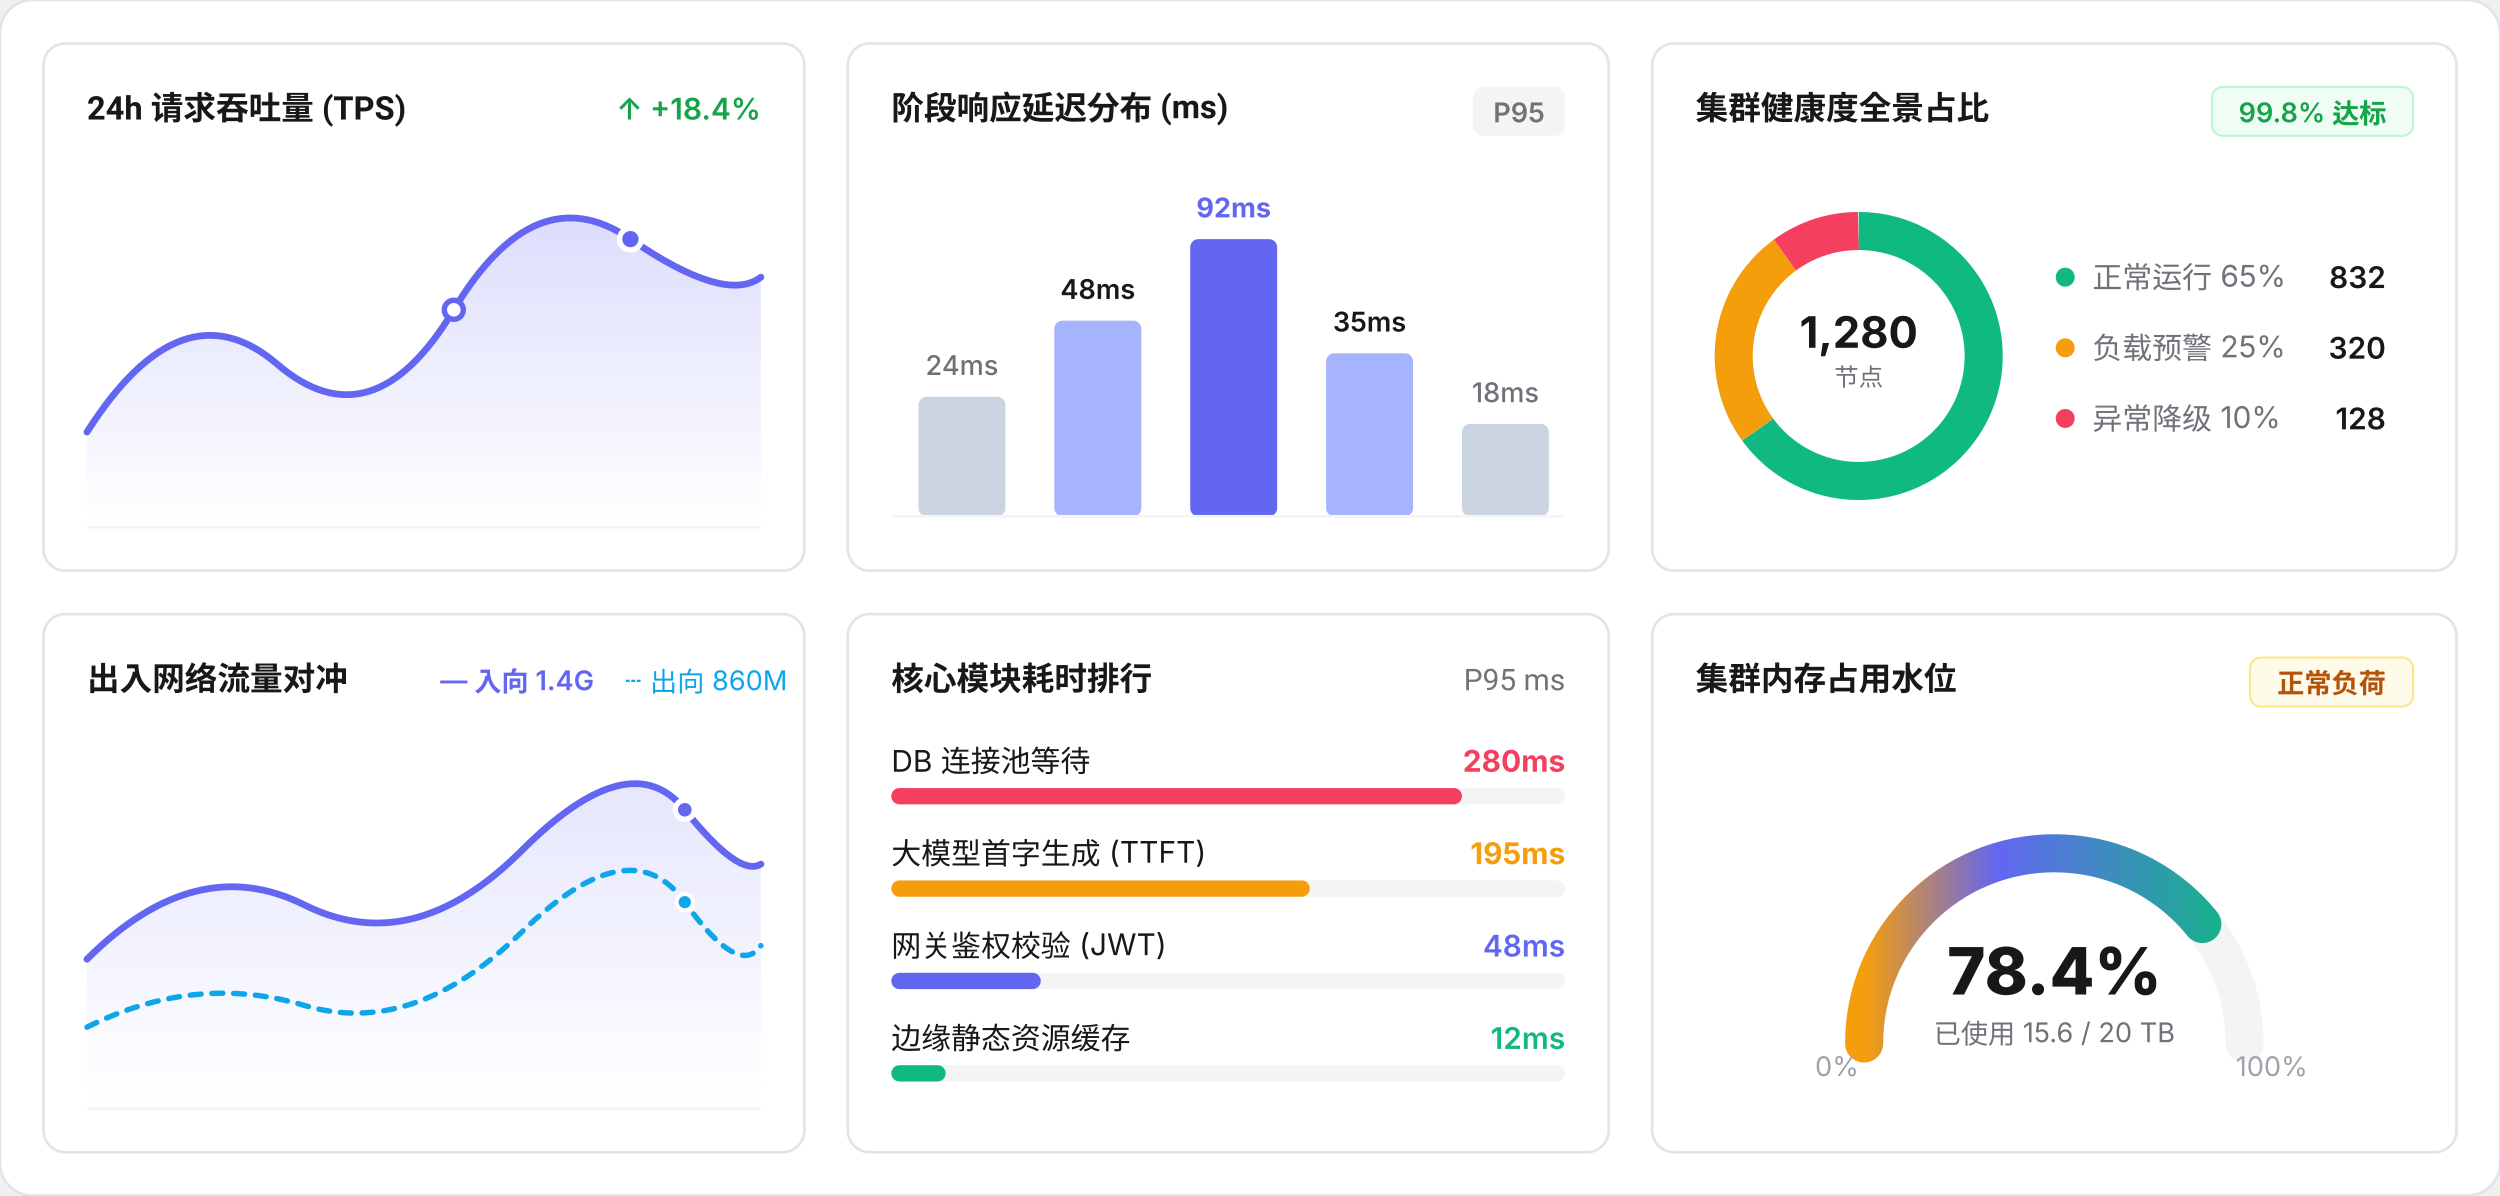
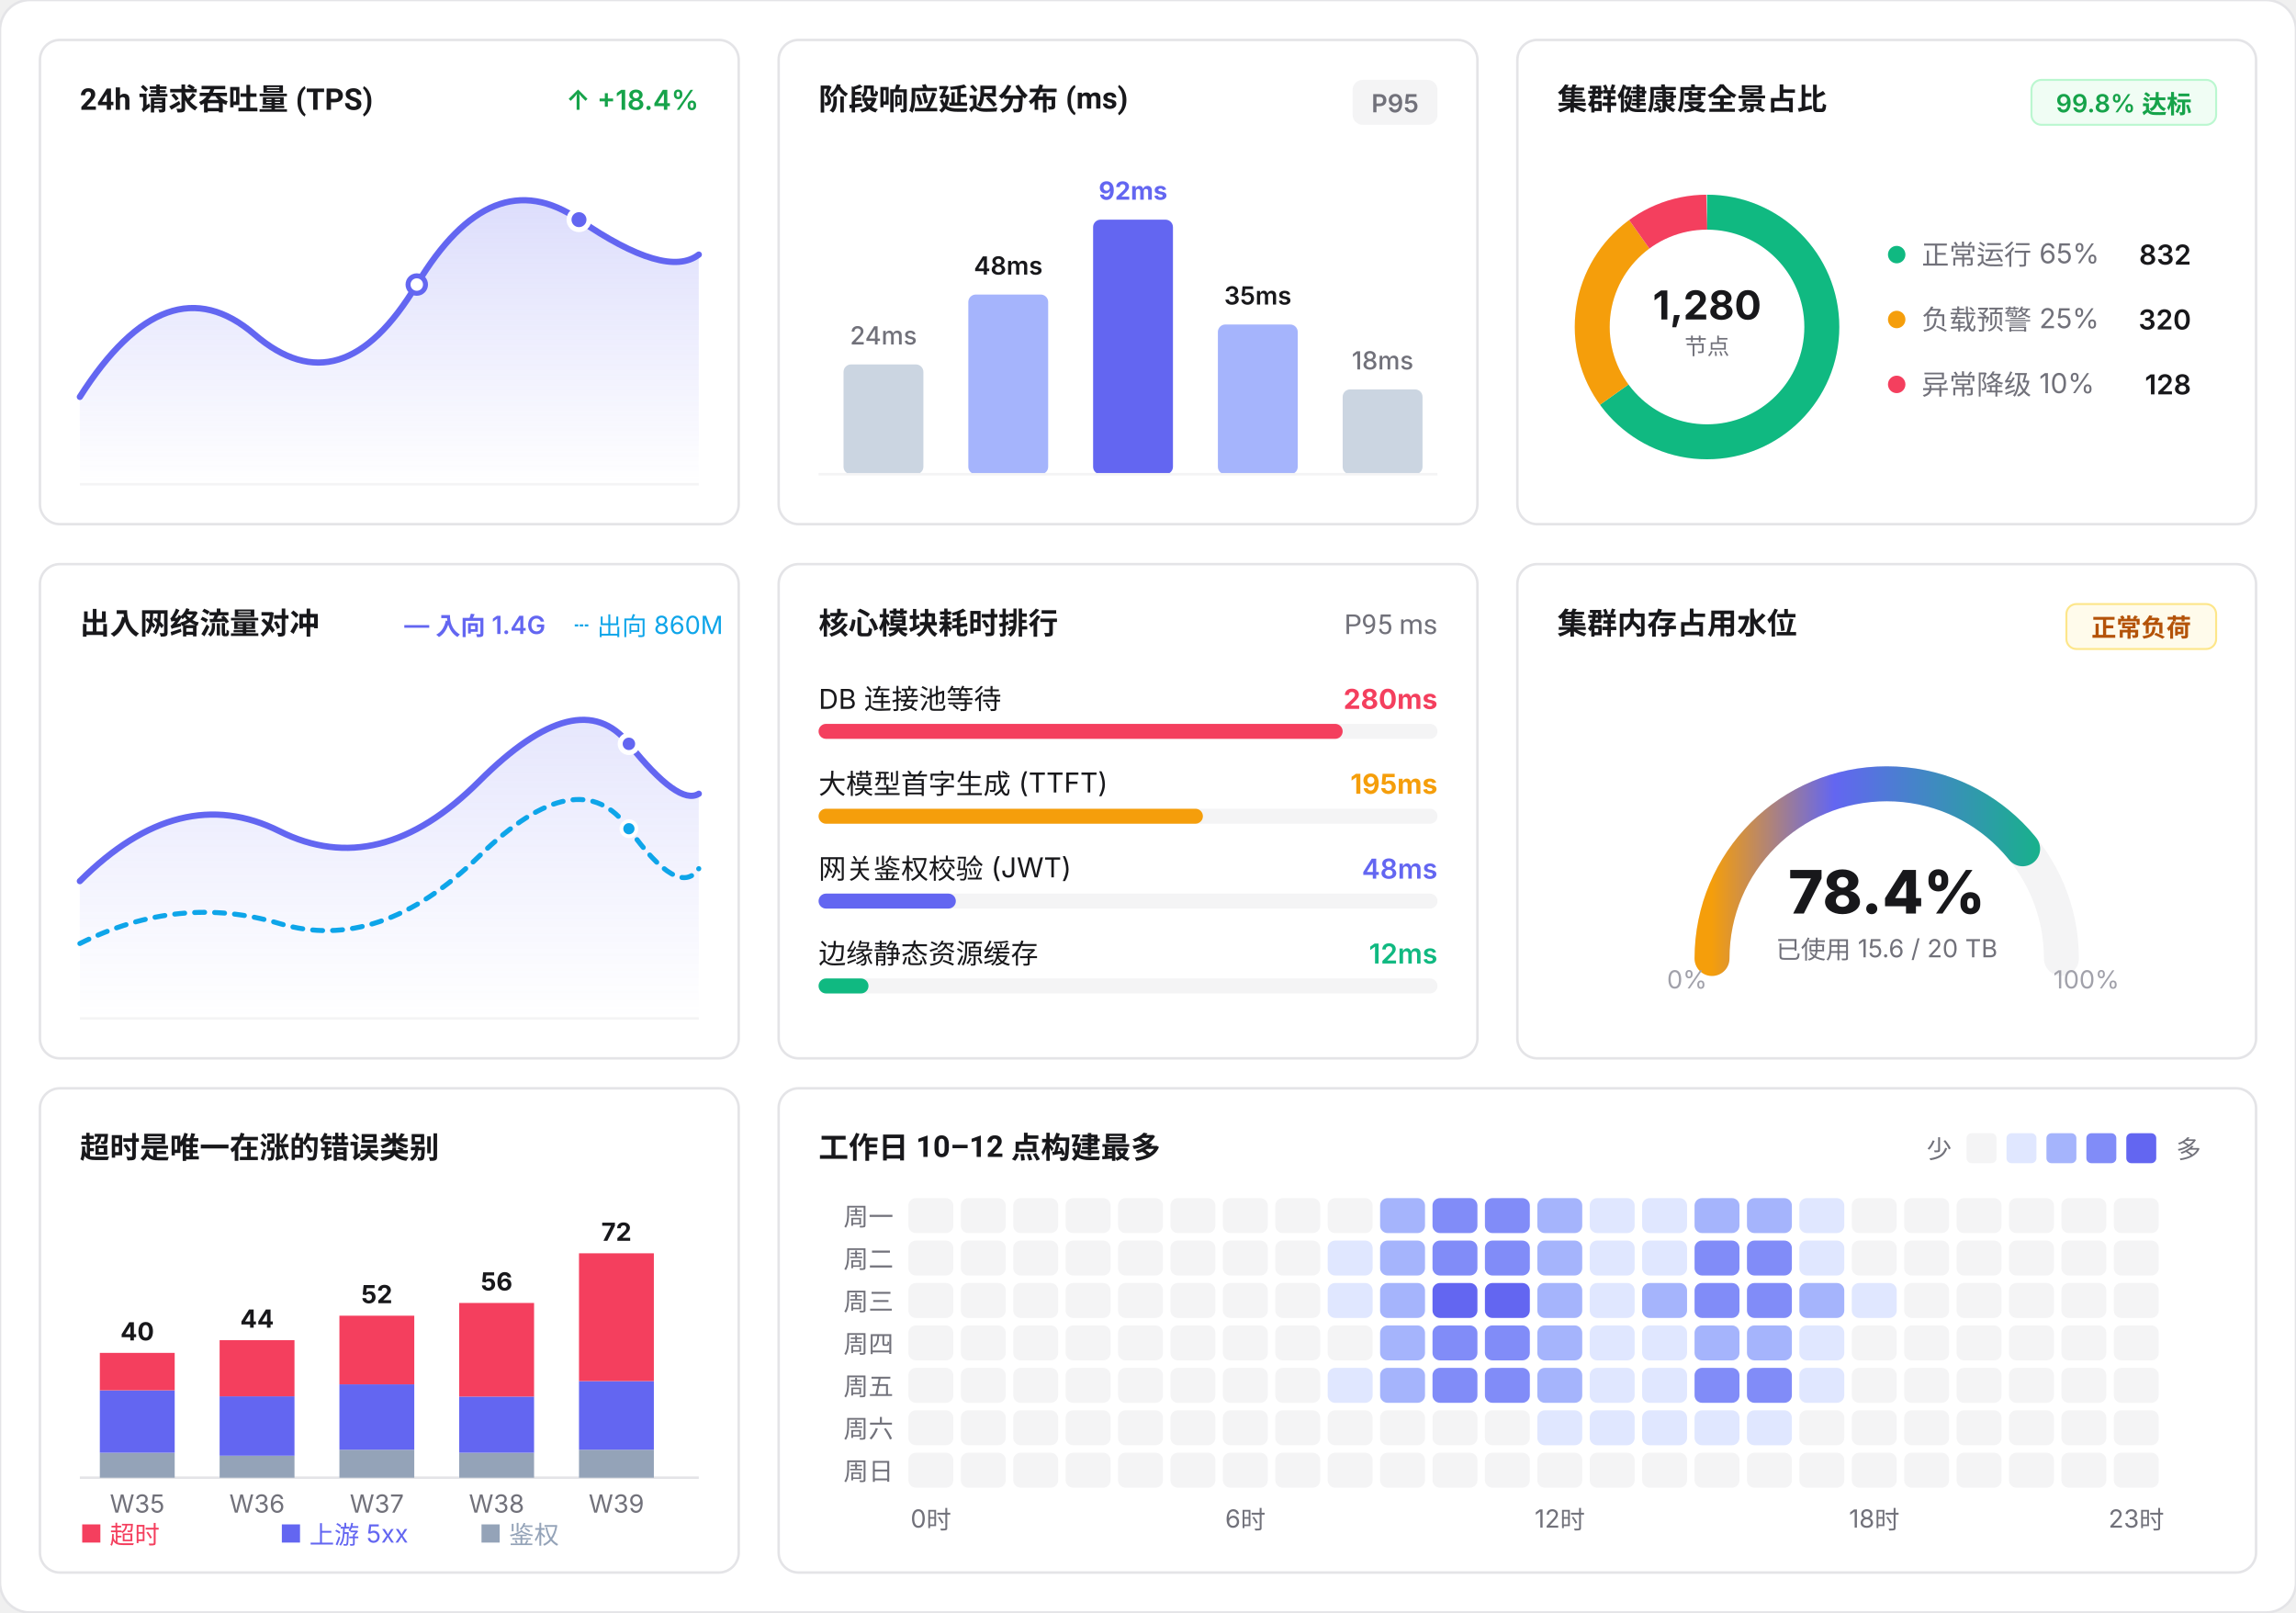
- <svg xmlns="http://www.w3.org/2000/svg" viewBox="0 0 920 440" width="100%" height="auto">
+ <svg xmlns="http://www.w3.org/2000/svg" viewBox="0 0 920 646" width="100%" height="auto">
  <defs>
    <style>
      .card-bg { fill: #ffffff; stroke: #e4e4e7; stroke-width: 1; rx: 8; }
      .text-title { font-family: -apple-system, BlinkMacSystemFont, "Segoe UI", Roboto, sans-serif; font-size: 12px; font-weight: 600; fill: #18181b; }
      .text-sub { font-family: -apple-system, BlinkMacSystemFont, "Segoe UI", Roboto, sans-serif; font-size: 11px; fill: #71717a; }
      .text-bold { font-family: -apple-system, BlinkMacSystemFont, "Segoe UI", Roboto, sans-serif; font-weight: 700; }
    </style>
    <linearGradient id="areaGradIndigoZh" x1="0%" y1="0%" x2="0%" y2="100%">
      <stop offset="0%" stop-color="#6366f1" stop-opacity="0.22" />
      <stop offset="100%" stop-color="#6366f1" stop-opacity="0.0" />
    </linearGradient>
    <linearGradient id="dualAreaGradZh" x1="0%" y1="0%" x2="0%" y2="100%">
      <stop offset="0%" stop-color="#6366f1" stop-opacity="0.16" />
      <stop offset="100%" stop-color="#6366f1" stop-opacity="0.0" />
    </linearGradient>
    <linearGradient id="gaugeGradZh" x1="0%" y1="0%" x2="100%" y2="0%">
      <stop offset="0%" stop-color="#10b981" />
      <stop offset="65%" stop-color="#6366f1" />
      <stop offset="100%" stop-color="#f59e0b" />
    </linearGradient>
  </defs>
-   <rect width="920" height="440" rx="12" fill="#ffffff" stroke="#e4e4e7" stroke-width="1" />
+   <rect width="920" height="646" rx="12" fill="#ffffff" stroke="#e4e4e7" stroke-width="1" />
  <g transform="translate(16, 16)">
    <rect width="280" height="194" class="card-bg" />
    <text x="16" y="28" class="text-title">24h 请求吞吐量 (TPS)</text>
    <text x="264" y="28" text-anchor="end" font-family="-apple-system, BlinkMacSystemFont, sans-serif" font-size="11px" font-weight="600" fill="#16a34a">↑ +18.4%</text>
    <g transform="translate(16, 48)">
      <path d="M 0 95 Q 35 40, 70 70 T 135 50 T 200 24 T 248 38 L 248 130 L 0 130 Z" fill="url(#areaGradIndigoZh)" />
      <path d="M 0 95 Q 35 40, 70 70 T 135 50 T 200 24 T 248 38" fill="none" stroke="#6366f1" stroke-width="2.5" stroke-linecap="round" />
      <circle cx="135" cy="50" r="3.5" fill="#ffffff" stroke="#6366f1" stroke-width="2" />
      <circle cx="200" cy="24" r="4" fill="#6366f1" stroke="#ffffff" stroke-width="2" />
      <line x1="0" y1="130" x2="248" y2="130" stroke="#f4f4f5" stroke-width="1" />
    </g>
  </g>
  <g transform="translate(312, 16)">
    <rect width="280" height="194" class="card-bg" />
    <text x="16" y="28" class="text-title">阶段响应延迟分布 (ms)</text>
    <rect x="230" y="16" width="34" height="18" rx="4" fill="#f4f4f5" />
    <text x="247" y="29" text-anchor="middle" font-family="-apple-system, BlinkMacSystemFont, sans-serif" font-size="10px" font-weight="600" fill="#71717a">P95</text>
    <g transform="translate(16, 54)">
      <rect x="10" y="76" width="32" height="44" rx="3" fill="#cbd5e1" />
      <text x="26" y="68" font-family="-apple-system, BlinkMacSystemFont, sans-serif" font-size="10px" font-weight="500" fill="#71717a" text-anchor="middle">24ms</text>
      <rect x="60" y="48" width="32" height="72" rx="3" fill="#a5b4fc" />
      <text x="76" y="40" font-family="-apple-system, BlinkMacSystemFont, sans-serif" font-size="10px" font-weight="600" fill="#18181b" text-anchor="middle">48ms</text>
      <rect x="110" y="18" width="32" height="102" rx="3" fill="#6366f1" />
      <text x="126" y="10" font-family="-apple-system, BlinkMacSystemFont, sans-serif" font-size="10px" font-weight="700" fill="#6366f1" text-anchor="middle">92ms</text>
      <rect x="160" y="60" width="32" height="60" rx="3" fill="#a5b4fc" />
      <text x="176" y="52" font-family="-apple-system, BlinkMacSystemFont, sans-serif" font-size="10px" font-weight="600" fill="#18181b" text-anchor="middle">35ms</text>
      <rect x="210" y="86" width="32" height="34" rx="3" fill="#cbd5e1" />
      <text x="226" y="78" font-family="-apple-system, BlinkMacSystemFont, sans-serif" font-size="10px" font-weight="500" fill="#71717a" text-anchor="middle">18ms</text>
      <line x1="0" y1="120" x2="248" y2="120" stroke="#f4f4f5" stroke-width="1" />
    </g>
  </g>
  <g transform="translate(608, 16)">
    <rect width="296" height="194" class="card-bg" />
    <text x="16" y="28" class="text-title">集群健康度全景占比</text>
    <rect x="206" y="16" width="74" height="18" rx="4" fill="#f0fdf4" stroke="#bbf7d0" stroke-width="0.8" />
    <text x="243" y="29" text-anchor="middle" font-family="-apple-system, BlinkMacSystemFont, sans-serif" font-size="10px" font-weight="600" fill="#16a34a">99.8% 达标</text>
    <g transform="translate(16, 50)">
      <circle cx="60" cy="65" r="46" fill="none" stroke="#f4f4f5" stroke-width="14" />
      <circle cx="60" cy="65" r="46" fill="none" stroke="#10b981" stroke-width="14" stroke-dasharray="187.8 289" stroke-dashoffset="0" transform="rotate(-90 60 65)" />
      <circle cx="60" cy="65" r="46" fill="none" stroke="#f59e0b" stroke-width="14" stroke-dasharray="72.2 289" stroke-dashoffset="-187.8" transform="rotate(-90 60 65)" />
      <circle cx="60" cy="65" r="46" fill="none" stroke="#f43f5e" stroke-width="14" stroke-dasharray="28.9 289" stroke-dashoffset="-260" transform="rotate(-90 60 65)" />
      <text x="60" y="62" text-anchor="middle" font-family="-apple-system, BlinkMacSystemFont, sans-serif" font-size="16px" font-weight="700" fill="#18181b">1,280</text>
      <text x="60" y="76" text-anchor="middle" font-family="-apple-system, BlinkMacSystemFont, sans-serif" font-size="9px" fill="#71717a">节点</text>
      <g transform="translate(130, 24)" font-family="-apple-system, BlinkMacSystemFont, sans-serif" font-size="11px">
        <circle cx="6" cy="12" r="3.5" fill="#10b981" />
        <text x="16" y="16" fill="#71717a">正常运行 65%</text>
        <text x="124" y="16" text-anchor="end" font-weight="600" fill="#18181b">832</text>
        <circle cx="6" cy="38" r="3.5" fill="#f59e0b" />
        <text x="16" y="42" fill="#71717a">负载预警 25%</text>
        <text x="124" y="42" text-anchor="end" font-weight="600" fill="#18181b">320</text>
        <circle cx="6" cy="64" r="3.5" fill="#f43f5e" />
        <text x="16" y="68" fill="#71717a">异常降级 10%</text>
        <text x="124" y="68" text-anchor="end" font-weight="600" fill="#18181b">128</text>
      </g>
    </g>
  </g>
  <g transform="translate(16, 226)">
    <rect width="280" height="198" class="card-bg" />
    <text x="16" y="28" class="text-title">出入网络流量对冲</text>
    <g transform="translate(146, 20)" font-family="-apple-system, BlinkMacSystemFont, sans-serif" font-size="10px">
      <text x="0" y="8" fill="#6366f1" font-weight="600">— 入向 1.4G</text>
      <text x="68" y="8" fill="#0ea5e9">┄ 出向 860M</text>
    </g>
    <g transform="translate(16, 52)">
      <path d="M 0 75 Q 40 35, 80 55 T 160 35 T 220 20 T 248 40 L 248 130 L 0 130 Z" fill="url(#dualAreaGradZh)" />
      <path d="M 0 75 Q 40 35, 80 55 T 160 35 T 220 20 T 248 40" fill="none" stroke="#6366f1" stroke-width="2.5" stroke-linecap="round" />
      <path d="M 0 100 Q 40 80, 80 92 T 160 65 T 220 54 T 248 70" fill="none" stroke="#0ea5e9" stroke-width="2" stroke-dasharray="4 4" stroke-linecap="round" />
      <circle cx="220" cy="20" r="3.5" fill="#6366f1" stroke="#ffffff" stroke-width="2" />
      <circle cx="220" cy="54" r="3" fill="#0ea5e9" stroke="#ffffff" stroke-width="1.5" />
      <line x1="0" y1="130" x2="248" y2="130" stroke="#f4f4f5" stroke-width="1" />
    </g>
  </g>
  <g transform="translate(312, 226)">
    <rect width="280" height="198" class="card-bg" />
    <text x="16" y="28" class="text-title">核心模块耗时排行</text>
    <text x="264" y="28" text-anchor="end" class="text-sub" font-size="10px">P95 ms</text>
    <g transform="translate(16, 44)" font-family="-apple-system, BlinkMacSystemFont, sans-serif" font-size="11px">
      <text x="0" y="14" fill="#18181b">DB 连接池等待</text>
      <text x="248" y="14" text-anchor="end" font-weight="700" fill="#f43f5e">280ms</text>
      <rect x="0" y="20" width="248" height="6" rx="3" fill="#f4f4f5" />
      <rect x="0" y="20" width="210" height="6" rx="3" fill="#f43f5e" />
      <text x="0" y="48" fill="#18181b">大模型首字生成 (TTFT)</text>
      <text x="248" y="48" text-anchor="end" font-weight="700" fill="#f59e0b">195ms</text>
      <rect x="0" y="54" width="248" height="6" rx="3" fill="#f4f4f5" />
      <rect x="0" y="54" width="154" height="6" rx="3" fill="#f59e0b" />
      <text x="0" y="82" fill="#18181b">网关鉴权校验 (JWT)</text>
      <text x="248" y="82" text-anchor="end" font-weight="600" fill="#6366f1">48ms</text>
      <rect x="0" y="88" width="248" height="6" rx="3" fill="#f4f4f5" />
      <rect x="0" y="88" width="55" height="6" rx="3" fill="#6366f1" />
      <text x="0" y="116" fill="#18181b">边缘静态资源缓存</text>
      <text x="248" y="116" text-anchor="end" font-weight="600" fill="#10b981">12ms</text>
      <rect x="0" y="122" width="248" height="6" rx="3" fill="#f4f4f5" />
      <rect x="0" y="122" width="20" height="6" rx="3" fill="#10b981" />
    </g>
  </g>
  <g transform="translate(608, 226)">
    <rect width="296" height="198" class="card-bg" />
    <text x="16" y="28" class="text-title">集群内存占用水位</text>
    <rect x="220" y="16" width="60" height="18" rx="4" fill="#fffbeb" stroke="#fde68a" stroke-width="0.8" />
    <text x="250" y="29" text-anchor="middle" font-family="-apple-system, BlinkMacSystemFont, sans-serif" font-size="10px" font-weight="600" fill="#b45309">正常负荷</text>
    <g transform="translate(28, 48)">
      <circle cx="120" cy="110" r="70" fill="none" stroke="#f4f4f5" stroke-width="14" stroke-dasharray="219.9 440" stroke-dashoffset="0" transform="rotate(-180 120 110)" stroke-linecap="round" />
      <circle cx="120" cy="110" r="70" fill="none" stroke="url(#gaugeGradZh)" stroke-width="14" stroke-dasharray="172.4 440" stroke-dashoffset="0" transform="rotate(-180 120 110)" stroke-linecap="round" />
      <text x="120" y="92" text-anchor="middle" font-family="-apple-system, BlinkMacSystemFont, sans-serif" font-size="24px" font-weight="800" fill="#18181b">78.4%</text>
      <text x="120" y="110" text-anchor="middle" font-family="-apple-system, BlinkMacSystemFont, sans-serif" font-size="10px" fill="#71717a">已使用 15.6 / 20 TB</text>
      <text x="40" y="122" font-family="-apple-system, BlinkMacSystemFont, sans-serif" font-size="10px" fill="#a1a1aa" text-anchor="middle">0%</text>
      <text x="200" y="122" font-family="-apple-system, BlinkMacSystemFont, sans-serif" font-size="10px" fill="#a1a1aa" text-anchor="middle">100%</text>
    </g>
  </g>
+   <g transform="translate(16, 436)">
+     <rect width="280" height="194" class="card-bg" />
+     <text x="16" y="28" class="text-title">超时是唯一在涨的错误类别</text>
+     <g transform="translate(16, 44)">
+       <line x1="0" y1="112" x2="248" y2="112" stroke="#e4e4e7" stroke-width="1" />
+       <rect x="8" y="102.0" width="30" height="10.0" fill="#94a3b8" />
+       <rect x="8" y="77.0" width="30" height="25.0" fill="#6366f1" />
+       <rect x="8" y="62.0" width="30" height="15.0" fill="#f43f5e" />
+       <text x="23" y="57.0" text-anchor="middle" font-family="-apple-system, BlinkMacSystemFont, sans-serif" font-size="10px" font-weight="700" fill="#18181b">40</text>
+       <text x="23" y="126" text-anchor="middle" font-family="-apple-system, BlinkMacSystemFont, sans-serif" font-size="10px" fill="#71717a">W35</text>
+       <rect x="56" y="103.2" width="30" height="8.8" fill="#94a3b8" />
+       <rect x="56" y="79.4" width="30" height="23.8" fill="#6366f1" />
+       <rect x="56" y="56.9" width="30" height="22.5" fill="#f43f5e" />
+       <text x="71" y="51.9" text-anchor="middle" font-family="-apple-system, BlinkMacSystemFont, sans-serif" font-size="10px" font-weight="700" fill="#18181b">44</text>
+       <text x="71" y="126" text-anchor="middle" font-family="-apple-system, BlinkMacSystemFont, sans-serif" font-size="10px" fill="#71717a">W36</text>
+       <rect x="104" y="100.8" width="30" height="11.2" fill="#94a3b8" />
+       <rect x="104" y="74.6" width="30" height="26.2" fill="#6366f1" />
+       <rect x="104" y="47.1" width="30" height="27.5" fill="#f43f5e" />
+       <text x="119" y="42.1" text-anchor="middle" font-family="-apple-system, BlinkMacSystemFont, sans-serif" font-size="10px" font-weight="700" fill="#18181b">52</text>
+       <text x="119" y="126" text-anchor="middle" font-family="-apple-system, BlinkMacSystemFont, sans-serif" font-size="10px" fill="#71717a">W37</text>
+       <rect x="152" y="102.0" width="30" height="10.0" fill="#94a3b8" />
+       <rect x="152" y="79.5" width="30" height="22.5" fill="#6366f1" />
+       <rect x="152" y="42.0" width="30" height="37.5" fill="#f43f5e" />
+       <text x="167" y="37.0" text-anchor="middle" font-family="-apple-system, BlinkMacSystemFont, sans-serif" font-size="10px" font-weight="700" fill="#18181b">56</text>
+       <text x="167" y="126" text-anchor="middle" font-family="-apple-system, BlinkMacSystemFont, sans-serif" font-size="10px" fill="#71717a">W38</text>
+       <rect x="200" y="100.8" width="30" height="11.2" fill="#94a3b8" />
+       <rect x="200" y="73.3" width="30" height="27.5" fill="#6366f1" />
+       <rect x="200" y="22.1" width="30" height="51.2" fill="#f43f5e" />
+       <text x="215" y="17.1" text-anchor="middle" font-family="-apple-system, BlinkMacSystemFont, sans-serif" font-size="10px" font-weight="700" fill="#18181b">72</text>
+       <text x="215" y="126" text-anchor="middle" font-family="-apple-system, BlinkMacSystemFont, sans-serif" font-size="10px" fill="#71717a">W39</text>
+     </g>
+     <text x="16" y="182" font-family="-apple-system, BlinkMacSystemFont, sans-serif" font-size="10px" fill="#f43f5e">■ 超时</text>
+     <text x="96" y="182" font-family="-apple-system, BlinkMacSystemFont, sans-serif" font-size="10px" fill="#6366f1">■ 上游 5xx</text>
+     <text x="176" y="182" font-family="-apple-system, BlinkMacSystemFont, sans-serif" font-size="10px" fill="#94a3b8">■ 鉴权</text>
+   </g>
+   <g transform="translate(312, 436)">
+     <rect width="592" height="194" class="card-bg" />
+     <text x="16" y="28" class="text-title">工作日 10–12 点构建最多</text>
+     <g transform="translate(16, 44)">
+       <text x="30" y="11" text-anchor="end" font-family="-apple-system, BlinkMacSystemFont, sans-serif" font-size="10px" fill="#71717a">周一</text>
+       <rect x="36" y="0" width="18" height="14" rx="3" fill="#f4f4f5" />
+       <rect x="57" y="0" width="18" height="14" rx="3" fill="#f4f4f5" />
+       <rect x="78" y="0" width="18" height="14" rx="3" fill="#f4f4f5" />
+       <rect x="99" y="0" width="18" height="14" rx="3" fill="#f4f4f5" />
+       <rect x="120" y="0" width="18" height="14" rx="3" fill="#f4f4f5" />
+       <rect x="141" y="0" width="18" height="14" rx="3" fill="#f4f4f5" />
+       <rect x="162" y="0" width="18" height="14" rx="3" fill="#f4f4f5" />
+       <rect x="183" y="0" width="18" height="14" rx="3" fill="#f4f4f5" />
+       <rect x="204" y="0" width="18" height="14" rx="3" fill="#f4f4f5" />
+       <rect x="225" y="0" width="18" height="14" rx="3" fill="#a5b4fc" />
+       <rect x="246" y="0" width="18" height="14" rx="3" fill="#818cf8" />
+       <rect x="267" y="0" width="18" height="14" rx="3" fill="#818cf8" />
+       <rect x="288" y="0" width="18" height="14" rx="3" fill="#a5b4fc" />
+       <rect x="309" y="0" width="18" height="14" rx="3" fill="#e0e7ff" />
+       <rect x="330" y="0" width="18" height="14" rx="3" fill="#e0e7ff" />
+       <rect x="351" y="0" width="18" height="14" rx="3" fill="#a5b4fc" />
+       <rect x="372" y="0" width="18" height="14" rx="3" fill="#a5b4fc" />
+       <rect x="393" y="0" width="18" height="14" rx="3" fill="#e0e7ff" />
+       <rect x="414" y="0" width="18" height="14" rx="3" fill="#f4f4f5" />
+       <rect x="435" y="0" width="18" height="14" rx="3" fill="#f4f4f5" />
+       <rect x="456" y="0" width="18" height="14" rx="3" fill="#f4f4f5" />
+       <rect x="477" y="0" width="18" height="14" rx="3" fill="#f4f4f5" />
+       <rect x="498" y="0" width="18" height="14" rx="3" fill="#f4f4f5" />
+       <rect x="519" y="0" width="18" height="14" rx="3" fill="#f4f4f5" />
+       <text x="30" y="28" text-anchor="end" font-family="-apple-system, BlinkMacSystemFont, sans-serif" font-size="10px" fill="#71717a">周二</text>
+       <rect x="36" y="17" width="18" height="14" rx="3" fill="#f4f4f5" />
+       <rect x="57" y="17" width="18" height="14" rx="3" fill="#f4f4f5" />
+       <rect x="78" y="17" width="18" height="14" rx="3" fill="#f4f4f5" />
+       <rect x="99" y="17" width="18" height="14" rx="3" fill="#f4f4f5" />
+       <rect x="120" y="17" width="18" height="14" rx="3" fill="#f4f4f5" />
+       <rect x="141" y="17" width="18" height="14" rx="3" fill="#f4f4f5" />
+       <rect x="162" y="17" width="18" height="14" rx="3" fill="#f4f4f5" />
+       <rect x="183" y="17" width="18" height="14" rx="3" fill="#f4f4f5" />
+       <rect x="204" y="17" width="18" height="14" rx="3" fill="#e0e7ff" />
+       <rect x="225" y="17" width="18" height="14" rx="3" fill="#a5b4fc" />
+       <rect x="246" y="17" width="18" height="14" rx="3" fill="#818cf8" />
+       <rect x="267" y="17" width="18" height="14" rx="3" fill="#818cf8" />
+       <rect x="288" y="17" width="18" height="14" rx="3" fill="#a5b4fc" />
+       <rect x="309" y="17" width="18" height="14" rx="3" fill="#e0e7ff" />
+       <rect x="330" y="17" width="18" height="14" rx="3" fill="#e0e7ff" />
+       <rect x="351" y="17" width="18" height="14" rx="3" fill="#818cf8" />
+       <rect x="372" y="17" width="18" height="14" rx="3" fill="#818cf8" />
+       <rect x="393" y="17" width="18" height="14" rx="3" fill="#e0e7ff" />
+       <rect x="414" y="17" width="18" height="14" rx="3" fill="#f4f4f5" />
+       <rect x="435" y="17" width="18" height="14" rx="3" fill="#f4f4f5" />
+       <rect x="456" y="17" width="18" height="14" rx="3" fill="#f4f4f5" />
+       <rect x="477" y="17" width="18" height="14" rx="3" fill="#f4f4f5" />
+       <rect x="498" y="17" width="18" height="14" rx="3" fill="#f4f4f5" />
+       <rect x="519" y="17" width="18" height="14" rx="3" fill="#f4f4f5" />
+       <text x="30" y="45" text-anchor="end" font-family="-apple-system, BlinkMacSystemFont, sans-serif" font-size="10px" fill="#71717a">周三</text>
+       <rect x="36" y="34" width="18" height="14" rx="3" fill="#f4f4f5" />
+       <rect x="57" y="34" width="18" height="14" rx="3" fill="#f4f4f5" />
+       <rect x="78" y="34" width="18" height="14" rx="3" fill="#f4f4f5" />
+       <rect x="99" y="34" width="18" height="14" rx="3" fill="#f4f4f5" />
+       <rect x="120" y="34" width="18" height="14" rx="3" fill="#f4f4f5" />
+       <rect x="141" y="34" width="18" height="14" rx="3" fill="#f4f4f5" />
+       <rect x="162" y="34" width="18" height="14" rx="3" fill="#f4f4f5" />
+       <rect x="183" y="34" width="18" height="14" rx="3" fill="#f4f4f5" />
+       <rect x="204" y="34" width="18" height="14" rx="3" fill="#e0e7ff" />
+       <rect x="225" y="34" width="18" height="14" rx="3" fill="#a5b4fc" />
+       <rect x="246" y="34" width="18" height="14" rx="3" fill="#6366f1" />
+       <rect x="267" y="34" width="18" height="14" rx="3" fill="#6366f1" />
+       <rect x="288" y="34" width="18" height="14" rx="3" fill="#a5b4fc" />
+       <rect x="309" y="34" width="18" height="14" rx="3" fill="#e0e7ff" />
+       <rect x="330" y="34" width="18" height="14" rx="3" fill="#a5b4fc" />
+       <rect x="351" y="34" width="18" height="14" rx="3" fill="#818cf8" />
+       <rect x="372" y="34" width="18" height="14" rx="3" fill="#818cf8" />
+       <rect x="393" y="34" width="18" height="14" rx="3" fill="#a5b4fc" />
+       <rect x="414" y="34" width="18" height="14" rx="3" fill="#e0e7ff" />
+       <rect x="435" y="34" width="18" height="14" rx="3" fill="#f4f4f5" />
+       <rect x="456" y="34" width="18" height="14" rx="3" fill="#f4f4f5" />
+       <rect x="477" y="34" width="18" height="14" rx="3" fill="#f4f4f5" />
+       <rect x="498" y="34" width="18" height="14" rx="3" fill="#f4f4f5" />
+       <rect x="519" y="34" width="18" height="14" rx="3" fill="#f4f4f5" />
+       <text x="30" y="62" text-anchor="end" font-family="-apple-system, BlinkMacSystemFont, sans-serif" font-size="10px" fill="#71717a">周四</text>
+       <rect x="36" y="51" width="18" height="14" rx="3" fill="#f4f4f5" />
+       <rect x="57" y="51" width="18" height="14" rx="3" fill="#f4f4f5" />
+       <rect x="78" y="51" width="18" height="14" rx="3" fill="#f4f4f5" />
+       <rect x="99" y="51" width="18" height="14" rx="3" fill="#f4f4f5" />
+       <rect x="120" y="51" width="18" height="14" rx="3" fill="#f4f4f5" />
+       <rect x="141" y="51" width="18" height="14" rx="3" fill="#f4f4f5" />
+       <rect x="162" y="51" width="18" height="14" rx="3" fill="#f4f4f5" />
+       <rect x="183" y="51" width="18" height="14" rx="3" fill="#f4f4f5" />
+       <rect x="204" y="51" width="18" height="14" rx="3" fill="#f4f4f5" />
+       <rect x="225" y="51" width="18" height="14" rx="3" fill="#a5b4fc" />
+       <rect x="246" y="51" width="18" height="14" rx="3" fill="#818cf8" />
+       <rect x="267" y="51" width="18" height="14" rx="3" fill="#818cf8" />
+       <rect x="288" y="51" width="18" height="14" rx="3" fill="#a5b4fc" />
+       <rect x="309" y="51" width="18" height="14" rx="3" fill="#e0e7ff" />
+       <rect x="330" y="51" width="18" height="14" rx="3" fill="#e0e7ff" />
+       <rect x="351" y="51" width="18" height="14" rx="3" fill="#a5b4fc" />
+       <rect x="372" y="51" width="18" height="14" rx="3" fill="#a5b4fc" />
+       <rect x="393" y="51" width="18" height="14" rx="3" fill="#e0e7ff" />
+       <rect x="414" y="51" width="18" height="14" rx="3" fill="#f4f4f5" />
+       <rect x="435" y="51" width="18" height="14" rx="3" fill="#f4f4f5" />
+       <rect x="456" y="51" width="18" height="14" rx="3" fill="#f4f4f5" />
+       <rect x="477" y="51" width="18" height="14" rx="3" fill="#f4f4f5" />
+       <rect x="498" y="51" width="18" height="14" rx="3" fill="#f4f4f5" />
+       <rect x="519" y="51" width="18" height="14" rx="3" fill="#f4f4f5" />
+       <text x="30" y="79" text-anchor="end" font-family="-apple-system, BlinkMacSystemFont, sans-serif" font-size="10px" fill="#71717a">周五</text>
+       <rect x="36" y="68" width="18" height="14" rx="3" fill="#f4f4f5" />
+       <rect x="57" y="68" width="18" height="14" rx="3" fill="#f4f4f5" />
+       <rect x="78" y="68" width="18" height="14" rx="3" fill="#f4f4f5" />
+       <rect x="99" y="68" width="18" height="14" rx="3" fill="#f4f4f5" />
+       <rect x="120" y="68" width="18" height="14" rx="3" fill="#f4f4f5" />
+       <rect x="141" y="68" width="18" height="14" rx="3" fill="#f4f4f5" />
+       <rect x="162" y="68" width="18" height="14" rx="3" fill="#f4f4f5" />
+       <rect x="183" y="68" width="18" height="14" rx="3" fill="#f4f4f5" />
+       <rect x="204" y="68" width="18" height="14" rx="3" fill="#e0e7ff" />
+       <rect x="225" y="68" width="18" height="14" rx="3" fill="#a5b4fc" />
+       <rect x="246" y="68" width="18" height="14" rx="3" fill="#818cf8" />
+       <rect x="267" y="68" width="18" height="14" rx="3" fill="#818cf8" />
+       <rect x="288" y="68" width="18" height="14" rx="3" fill="#a5b4fc" />
+       <rect x="309" y="68" width="18" height="14" rx="3" fill="#e0e7ff" />
+       <rect x="330" y="68" width="18" height="14" rx="3" fill="#e0e7ff" />
+       <rect x="351" y="68" width="18" height="14" rx="3" fill="#818cf8" />
+       <rect x="372" y="68" width="18" height="14" rx="3" fill="#818cf8" />
+       <rect x="393" y="68" width="18" height="14" rx="3" fill="#e0e7ff" />
+       <rect x="414" y="68" width="18" height="14" rx="3" fill="#f4f4f5" />
+       <rect x="435" y="68" width="18" height="14" rx="3" fill="#f4f4f5" />
+       <rect x="456" y="68" width="18" height="14" rx="3" fill="#f4f4f5" />
+       <rect x="477" y="68" width="18" height="14" rx="3" fill="#f4f4f5" />
+       <rect x="498" y="68" width="18" height="14" rx="3" fill="#f4f4f5" />
+       <rect x="519" y="68" width="18" height="14" rx="3" fill="#f4f4f5" />
+       <text x="30" y="96" text-anchor="end" font-family="-apple-system, BlinkMacSystemFont, sans-serif" font-size="10px" fill="#71717a">周六</text>
+       <rect x="36" y="85" width="18" height="14" rx="3" fill="#f4f4f5" />
+       <rect x="57" y="85" width="18" height="14" rx="3" fill="#f4f4f5" />
+       <rect x="78" y="85" width="18" height="14" rx="3" fill="#f4f4f5" />
+       <rect x="99" y="85" width="18" height="14" rx="3" fill="#f4f4f5" />
+       <rect x="120" y="85" width="18" height="14" rx="3" fill="#f4f4f5" />
+       <rect x="141" y="85" width="18" height="14" rx="3" fill="#f4f4f5" />
+       <rect x="162" y="85" width="18" height="14" rx="3" fill="#f4f4f5" />
+       <rect x="183" y="85" width="18" height="14" rx="3" fill="#f4f4f5" />
+       <rect x="204" y="85" width="18" height="14" rx="3" fill="#f4f4f5" />
+       <rect x="225" y="85" width="18" height="14" rx="3" fill="#f4f4f5" />
+       <rect x="246" y="85" width="18" height="14" rx="3" fill="#f4f4f5" />
+       <rect x="267" y="85" width="18" height="14" rx="3" fill="#f4f4f5" />
+       <rect x="288" y="85" width="18" height="14" rx="3" fill="#e0e7ff" />
+       <rect x="309" y="85" width="18" height="14" rx="3" fill="#e0e7ff" />
+       <rect x="330" y="85" width="18" height="14" rx="3" fill="#e0e7ff" />
+       <rect x="351" y="85" width="18" height="14" rx="3" fill="#e0e7ff" />
+       <rect x="372" y="85" width="18" height="14" rx="3" fill="#e0e7ff" />
+       <rect x="393" y="85" width="18" height="14" rx="3" fill="#f4f4f5" />
+       <rect x="414" y="85" width="18" height="14" rx="3" fill="#f4f4f5" />
+       <rect x="435" y="85" width="18" height="14" rx="3" fill="#f4f4f5" />
+       <rect x="456" y="85" width="18" height="14" rx="3" fill="#f4f4f5" />
+       <rect x="477" y="85" width="18" height="14" rx="3" fill="#f4f4f5" />
+       <rect x="498" y="85" width="18" height="14" rx="3" fill="#f4f4f5" />
+       <rect x="519" y="85" width="18" height="14" rx="3" fill="#f4f4f5" />
+       <text x="30" y="113" text-anchor="end" font-family="-apple-system, BlinkMacSystemFont, sans-serif" font-size="10px" fill="#71717a">周日</text>
+       <rect x="36" y="102" width="18" height="14" rx="3" fill="#f4f4f5" />
+       <rect x="57" y="102" width="18" height="14" rx="3" fill="#f4f4f5" />
+       <rect x="78" y="102" width="18" height="14" rx="3" fill="#f4f4f5" />
+       <rect x="99" y="102" width="18" height="14" rx="3" fill="#f4f4f5" />
+       <rect x="120" y="102" width="18" height="14" rx="3" fill="#f4f4f5" />
+       <rect x="141" y="102" width="18" height="14" rx="3" fill="#f4f4f5" />
+       <rect x="162" y="102" width="18" height="14" rx="3" fill="#f4f4f5" />
+       <rect x="183" y="102" width="18" height="14" rx="3" fill="#f4f4f5" />
+       <rect x="204" y="102" width="18" height="14" rx="3" fill="#f4f4f5" />
+       <rect x="225" y="102" width="18" height="14" rx="3" fill="#f4f4f5" />
+       <rect x="246" y="102" width="18" height="14" rx="3" fill="#f4f4f5" />
+       <rect x="267" y="102" width="18" height="14" rx="3" fill="#f4f4f5" />
+       <rect x="288" y="102" width="18" height="14" rx="3" fill="#f4f4f5" />
+       <rect x="309" y="102" width="18" height="14" rx="3" fill="#f4f4f5" />
+       <rect x="330" y="102" width="18" height="14" rx="3" fill="#f4f4f5" />
+       <rect x="351" y="102" width="18" height="14" rx="3" fill="#f4f4f5" />
+       <rect x="372" y="102" width="18" height="14" rx="3" fill="#f4f4f5" />
+       <rect x="393" y="102" width="18" height="14" rx="3" fill="#f4f4f5" />
+       <rect x="414" y="102" width="18" height="14" rx="3" fill="#f4f4f5" />
+       <rect x="435" y="102" width="18" height="14" rx="3" fill="#f4f4f5" />
+       <rect x="456" y="102" width="18" height="14" rx="3" fill="#f4f4f5" />
+       <rect x="477" y="102" width="18" height="14" rx="3" fill="#f4f4f5" />
+       <rect x="498" y="102" width="18" height="14" rx="3" fill="#f4f4f5" />
+       <rect x="519" y="102" width="18" height="14" rx="3" fill="#f4f4f5" />
+       <text x="45" y="132" text-anchor="middle" font-family="-apple-system, BlinkMacSystemFont, sans-serif" font-size="10px" fill="#71717a">0时</text>
+       <text x="171" y="132" text-anchor="middle" font-family="-apple-system, BlinkMacSystemFont, sans-serif" font-size="10px" fill="#71717a">6时</text>
+       <text x="297" y="132" text-anchor="middle" font-family="-apple-system, BlinkMacSystemFont, sans-serif" font-size="10px" fill="#71717a">12时</text>
+       <text x="423" y="132" text-anchor="middle" font-family="-apple-system, BlinkMacSystemFont, sans-serif" font-size="10px" fill="#71717a">18时</text>
+       <text x="528" y="132" text-anchor="middle" font-family="-apple-system, BlinkMacSystemFont, sans-serif" font-size="10px" fill="#71717a">23时</text>
+     </g>
+     <text x="470" y="28" text-anchor="end" font-family="-apple-system, BlinkMacSystemFont, sans-serif" font-size="10px" fill="#71717a">少</text>
+     <rect x="476" y="18" width="12" height="12" rx="2" fill="#f4f4f5" />
+     <rect x="492" y="18" width="12" height="12" rx="2" fill="#e0e7ff" />
+     <rect x="508" y="18" width="12" height="12" rx="2" fill="#a5b4fc" />
+     <rect x="524" y="18" width="12" height="12" rx="2" fill="#818cf8" />
+     <rect x="540" y="18" width="12" height="12" rx="2" fill="#6366f1" />
+     <text x="560" y="28" font-family="-apple-system, BlinkMacSystemFont, sans-serif" font-size="10px" fill="#71717a">多</text>
+   </g>
</svg>
